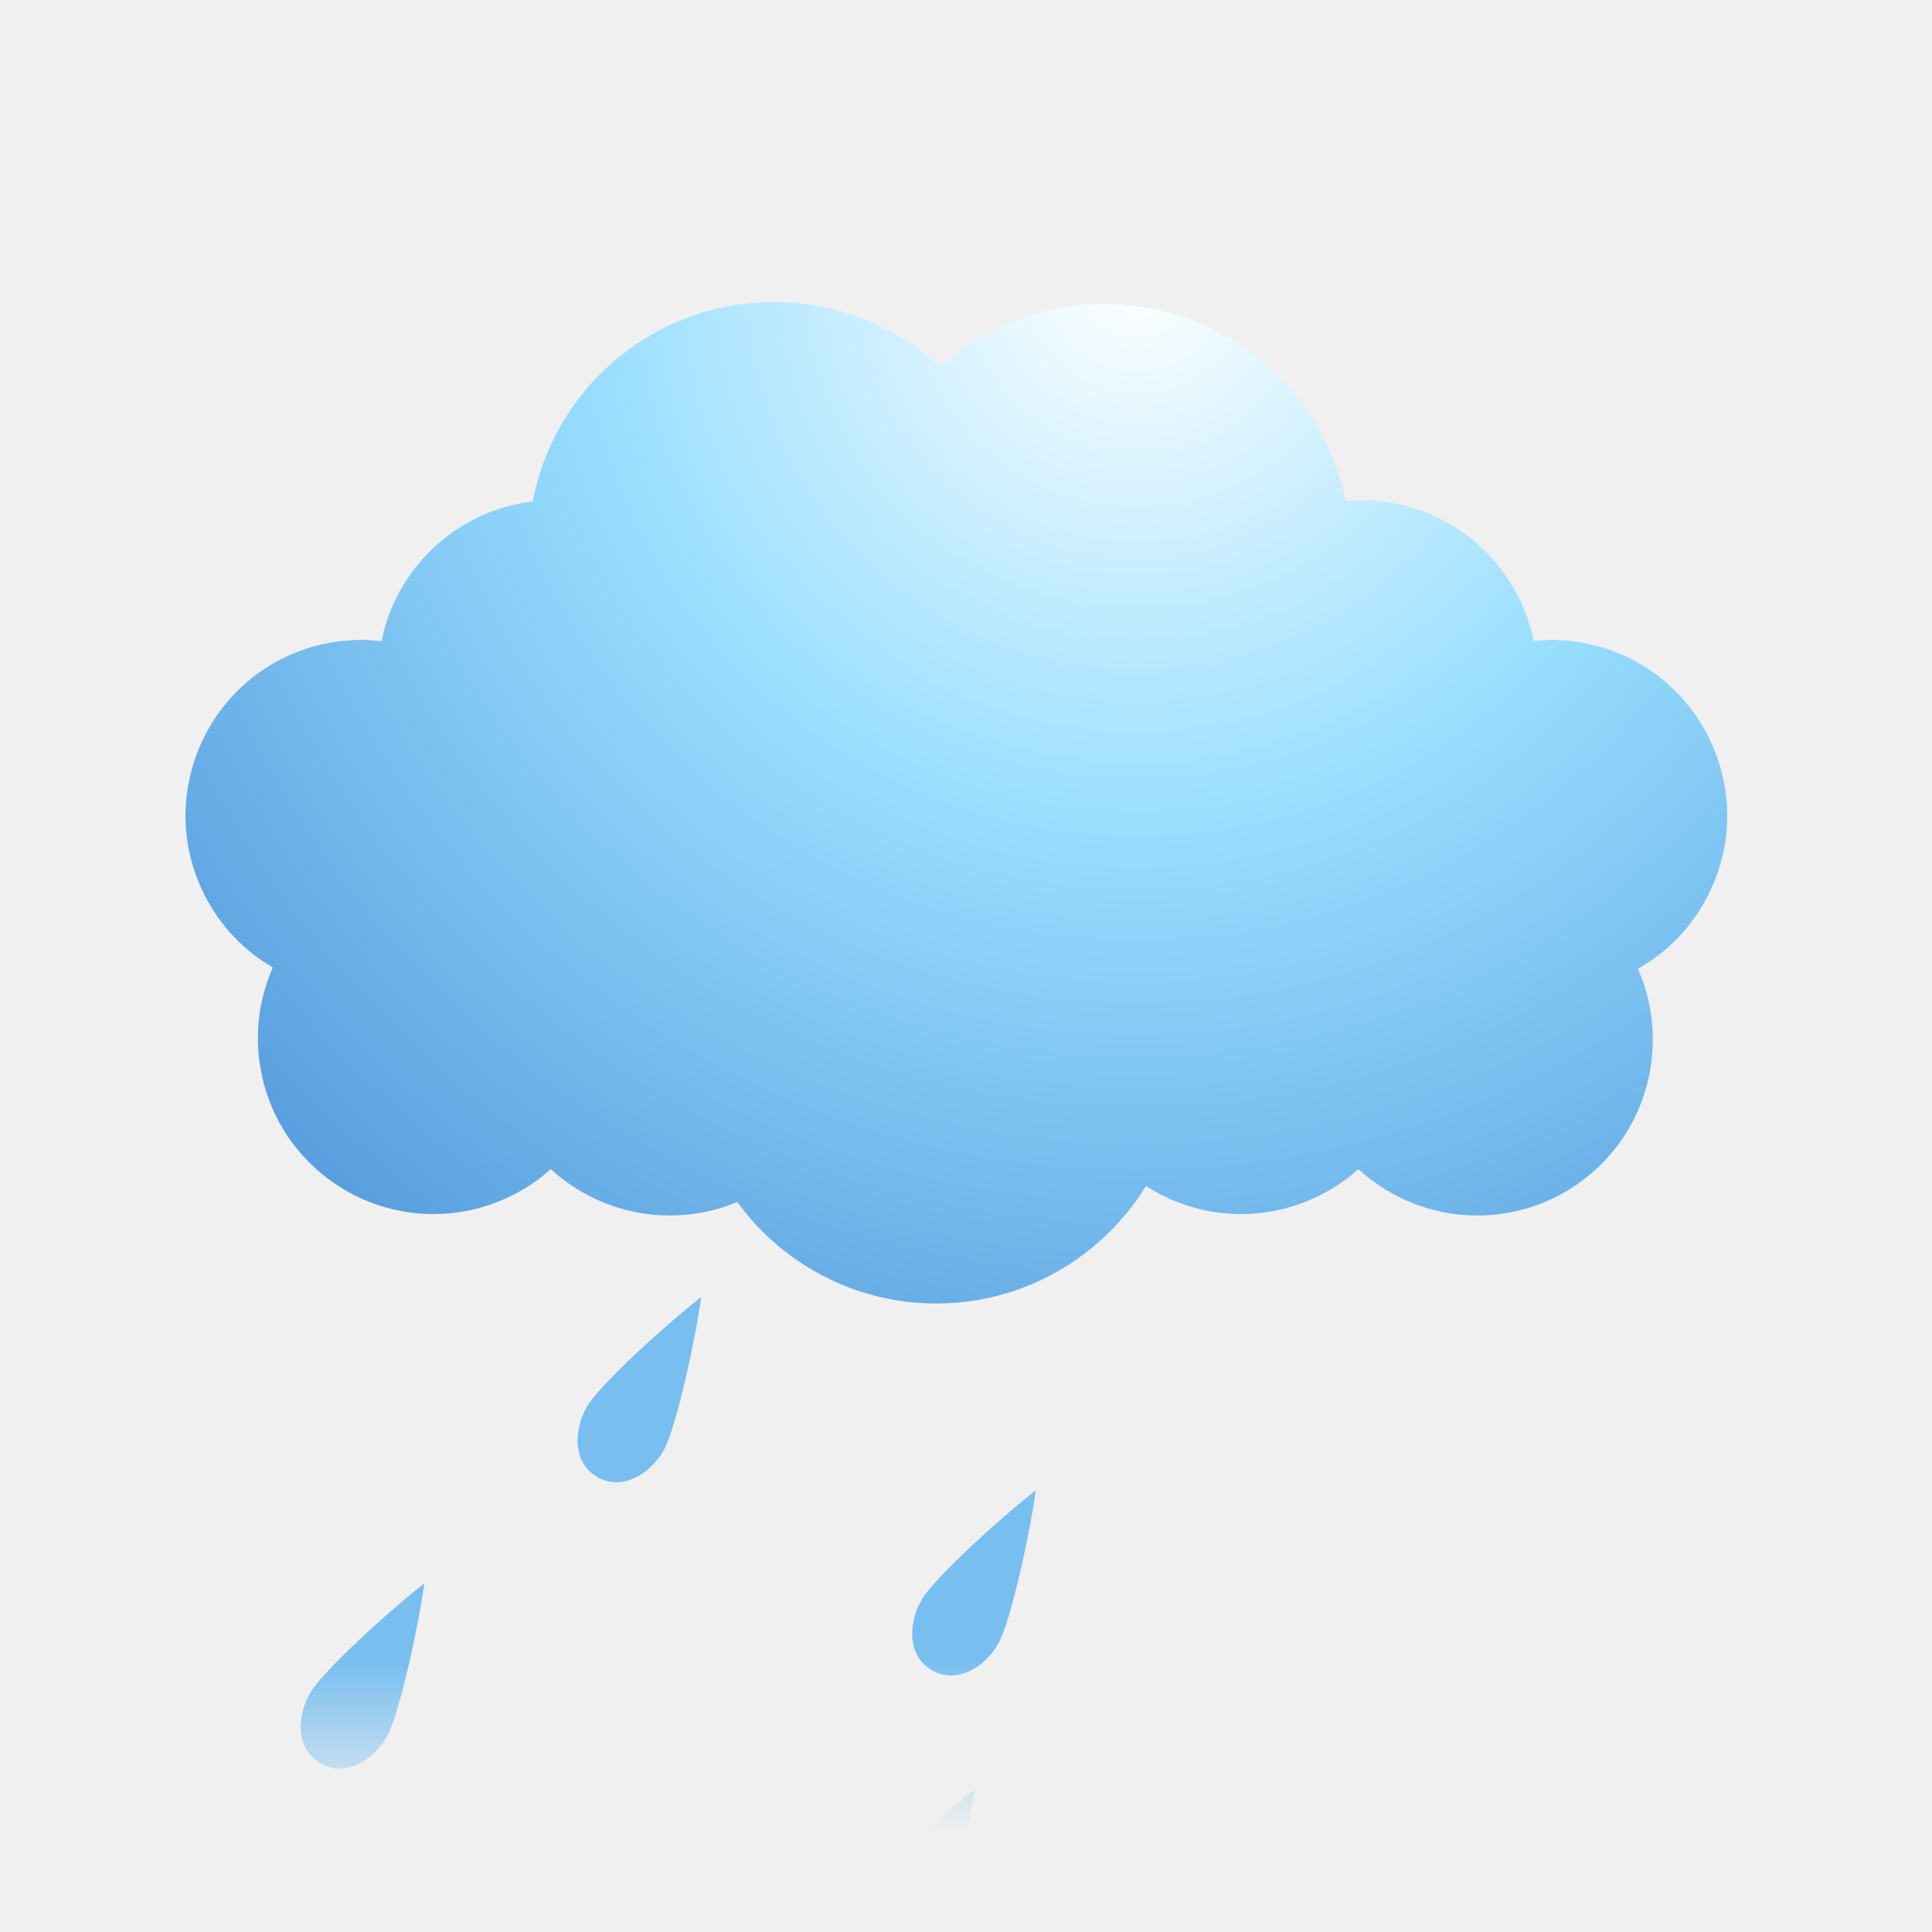
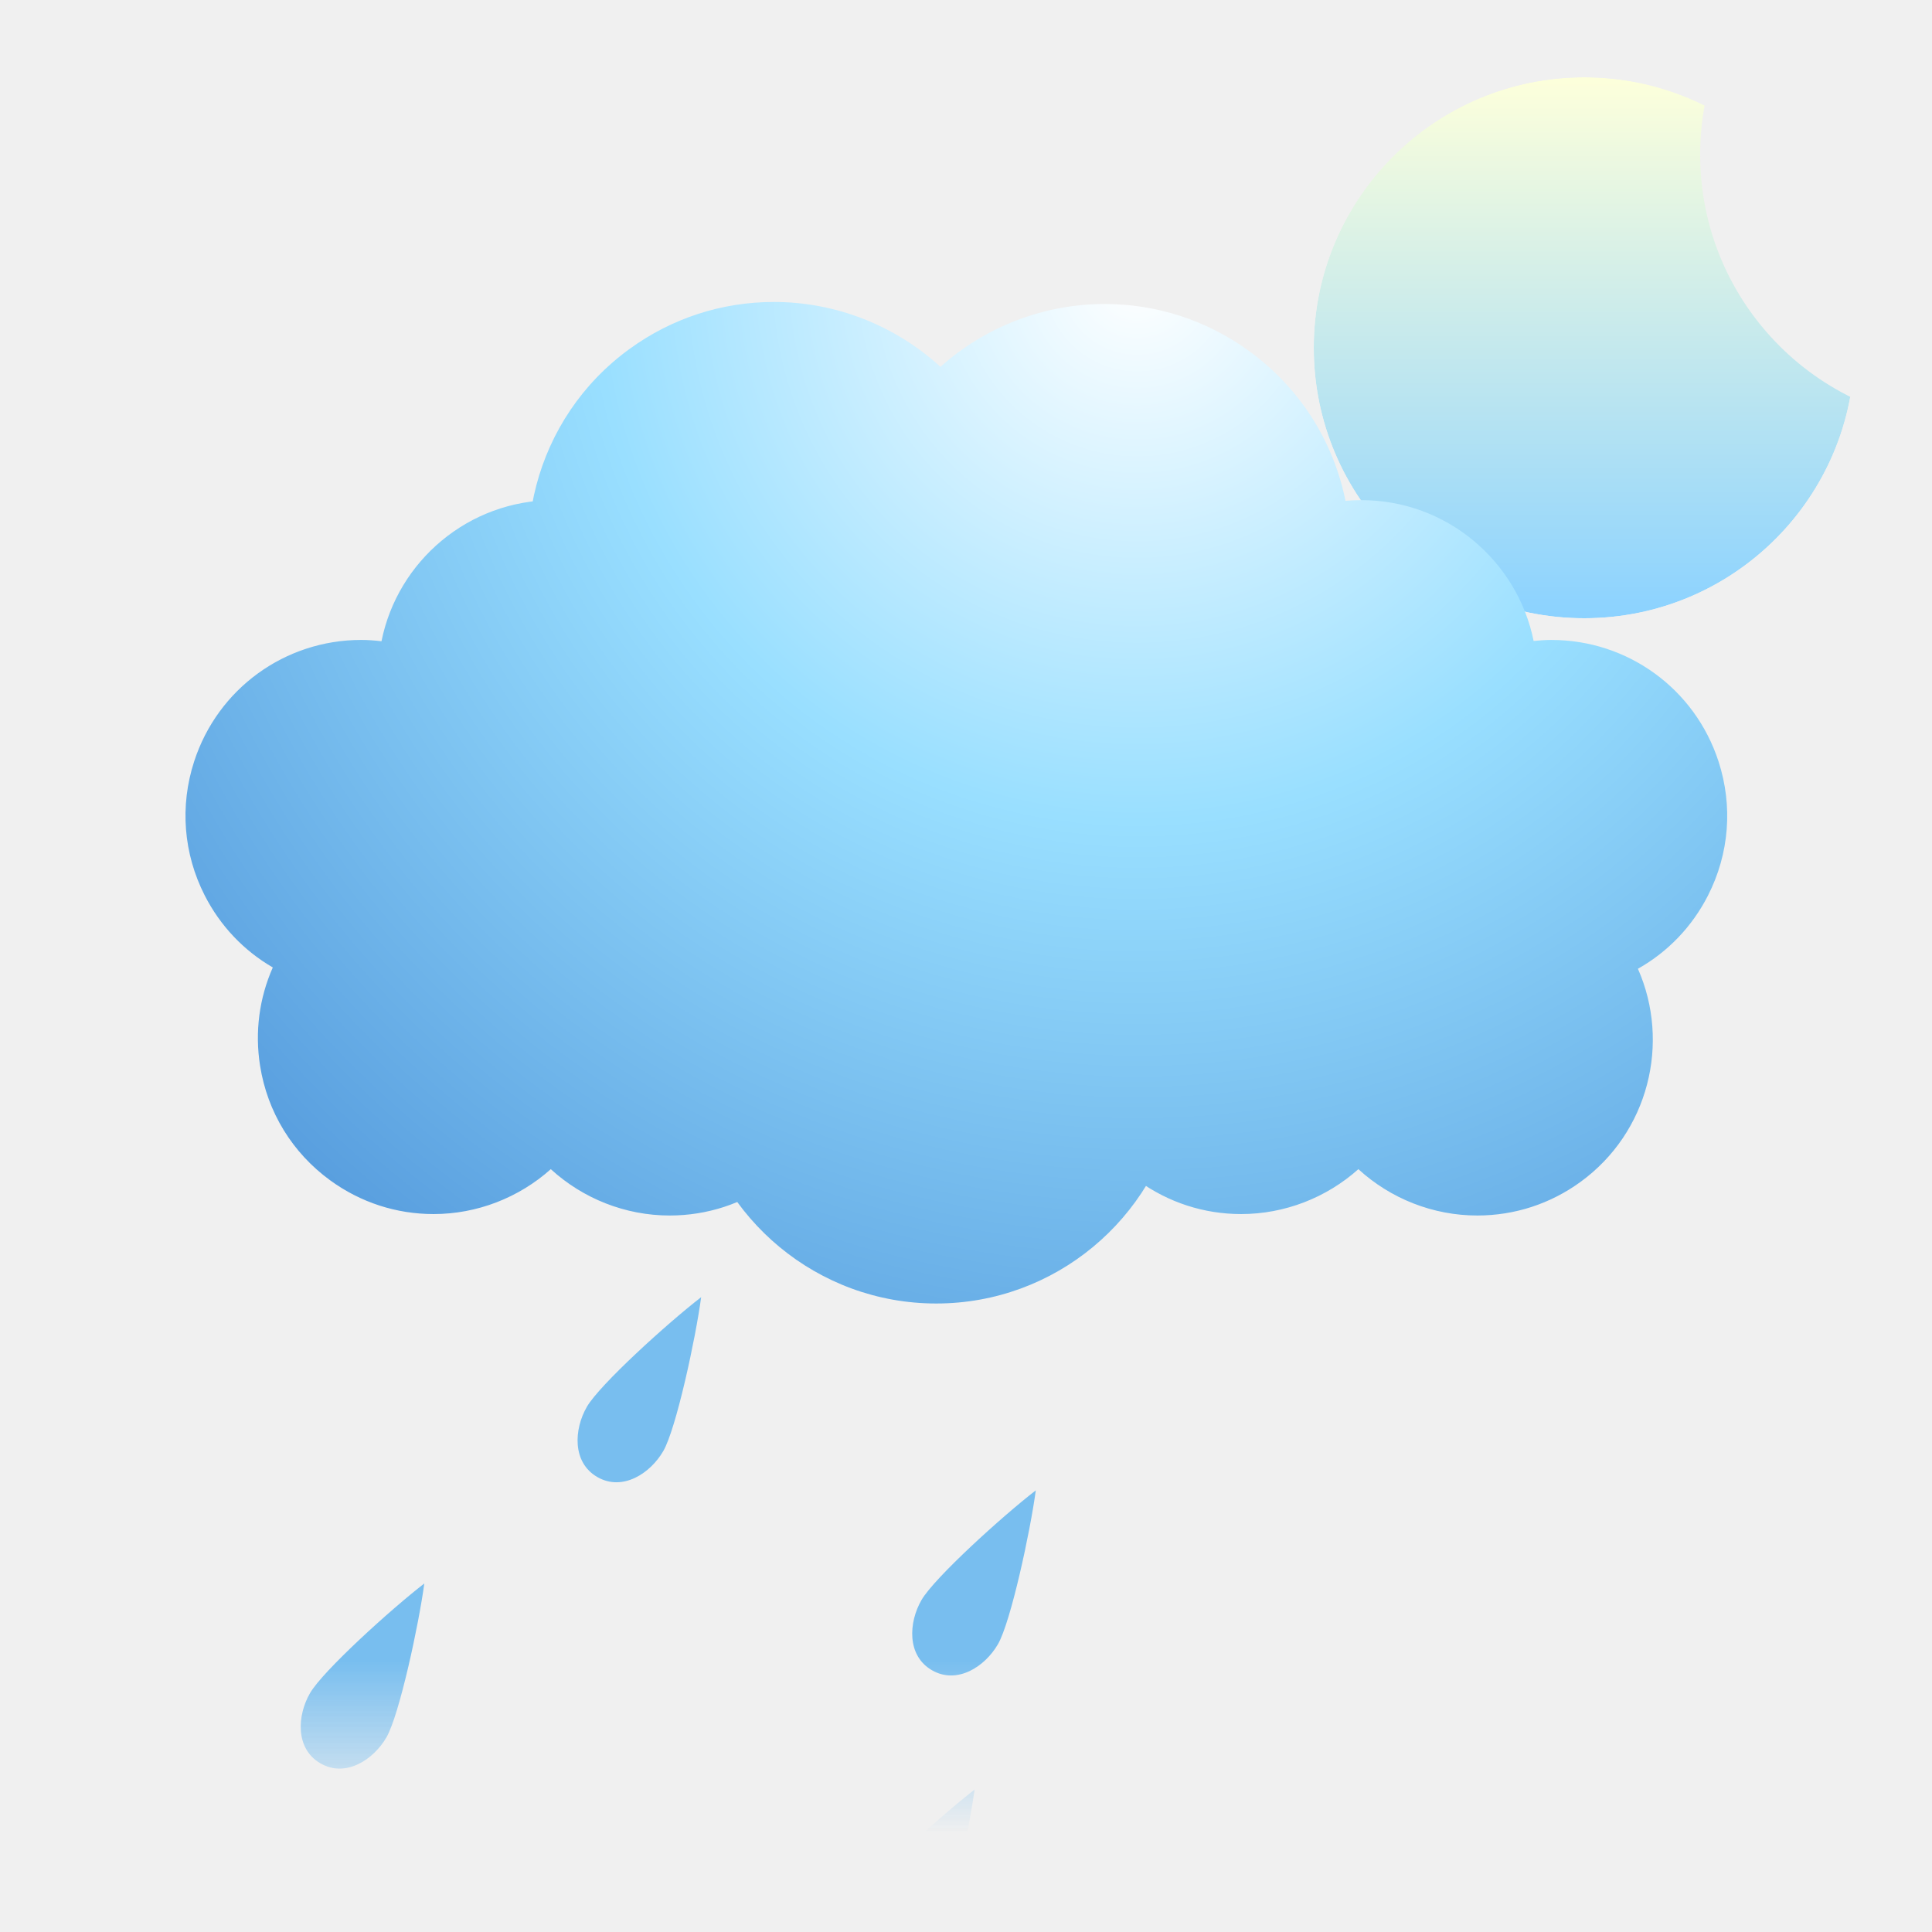
<svg xmlns="http://www.w3.org/2000/svg" xmlns:xlink="http://www.w3.org/1999/xlink" id="SVGWI05" version="1.1" viewBox="0 0 100 100">
  <defs>
    <radialGradient id="SVGWI05_cloud_color" cx="60%" cy="20%" r="100%">
      <stop offset="0%" stop-color="#FFFFFF" class="svgwi-cloud-color1" />
      <stop offset="30%" stop-color="#99DFFF" class="svgwi-cloud-color2" />
      <stop offset="75%" stop-color="#4B91D8" class="svgwi-cloud-color3" />
    </radialGradient>
+     <linearGradient id="SVGWI13_moon_color" x1="0%" y1="0%" x2="0%" y2="100%">
+       <stop offset="0%" stop-color="#FDFFDB" class="svgwi-moon-color1" />
+       <stop offset="100%" stop-color="#8BD2FF" class="svgwi-moon-color2" />
+     </linearGradient>
    <linearGradient id="SVGWI05_rain_drop_color" x1="0%" y1="0%" x2="0%" y2="100%">
      <stop offset="10%" stop-color="#FFFFFF" class="svgwi-rain-color1" stop-opacity="0" />
      <stop offset="35%" stop-color="#FFFFFF" class="svgwi-rain-color1" stop-opacity="1" />
      <stop offset="50%" stop-color="#78BEEF" class="svgwi-rain-color2" stop-opacity="1" />
      <stop offset="85%" stop-color="#78BEEF" class="svgwi-rain-color2" stop-opacity="1" />
      <stop offset="100%" stop-color="#78BEEF" class="svgwi-rain-color2" stop-opacity="0" />
    </linearGradient>
    <path id="SVGWI05_cloud_part" fill="#FFFFFF" d="M19.527-5.251C18.24-9.21,14.581-11.87,10.42-11.87c-0.324,0-0.646,0.023-0.967,0.055         c-0.885-4.372-4.756-7.673-9.385-7.673c-4.634,0-8.509,3.309-9.388,7.688c-0.366-0.042-0.733-0.071-1.101-0.071         c-4.161,0-7.82,2.658-9.105,6.617c-0.791,2.433-0.586,5.025,0.575,7.305c0.848,1.663,2.132,3.008,3.709,3.923         c-0.738,1.667-0.985,3.513-0.693,5.357c0.4,2.526,1.76,4.746,3.829,6.249c1.647,1.196,3.591,1.83,5.623,1.83         c2.374,0,4.648-0.892,6.388-2.446c1.751,1.604,4.063,2.525,6.477,2.525c2.031,0,3.976-0.632,5.623-1.829         c3.711-2.696,4.913-7.578,3.13-11.614c1.626-0.916,2.95-2.289,3.817-3.99C20.113-0.224,20.317-2.819,19.527-5.251z" />
+     <mask id="SVGWI13_moon_mask">
+       <circle fill="#ffffff" cx="50" cy="50" r="14" />
+       <circle id="SVGWI13_moon_eclipse" fill="#000000" cx="70" cy="40" r="14" />
+     </mask>
    <clipPath id="SVGWI05_cloud">
      <use x="28" y="52" xlink:href="#SVGWI05_cloud_part" />
      <use x="72" y="52" xlink:href="#SVGWI05_cloud_part" />
      <use x="-35" y="-35" xlink:href="#SVGWI05_cloud_part" transform="scale(1.4) rotate(180)" />
    </clipPath>
    <path id="SVGWI05_water_drop" d="M0,0c0.823,2,2.285,6.545,2.285,7.875S1.516,10.75,0,10.75s-2.285-1.545-2.285-2.875S-0.823,2,0,0z" />
    <clipPath id="SVGWI05_drop_set" transform="rotate(30) translate(75, 40)">
      <use x="-10" y="0" xlink:href="#SVGWI05_water_drop" />
      <use x="10" y="0" xlink:href="#SVGWI05_water_drop" />
      <use x="-15" y="20" xlink:href="#SVGWI05_water_drop" />
      <use x="15" y="15" xlink:href="#SVGWI05_water_drop" />
      <use x="0" y="35" xlink:href="#SVGWI05_water_drop" />
      <use x="-10" y="60" xlink:href="#SVGWI05_water_drop" />
      <use x="10" y="60" xlink:href="#SVGWI05_water_drop" />
      <use x="-15" y="80" xlink:href="#SVGWI05_water_drop" />
      <use x="15" y="75" xlink:href="#SVGWI05_water_drop" />
      <use x="0" y="95" xlink:href="#SVGWI05_water_drop" />
      <use x="-10" y="120" xlink:href="#SVGWI05_water_drop" />
      <use x="10" y="120" xlink:href="#SVGWI05_water_drop" />
      <use x="-15" y="140" xlink:href="#SVGWI05_water_drop" />
      <use x="15" y="135" xlink:href="#SVGWI05_water_drop" />
      <use x="0" y="155" xlink:href="#SVGWI05_water_drop" />
    </clipPath>
  </defs>
+   <circle id="SVGWI13_moon" width="28" height="28" fill="url(#SVGWI13_moon_color)" cx="50" cy="50" r="14" mask="url(#SVGWI13_moon_mask)" transform="rotate(0 82,-18) translate(32, -32)" />
  <rect width="100" height="100" fill="url(#SVGWI05_cloud_color)" clip-path="url(#SVGWI05_cloud)" transform="translate(2, -5) scale(.95)" />
  <rect y="35" width="100" height="60" fill="url(#SVGWI05_rain_drop_color)" clip-path="url(#SVGWI05_drop_set)" />
</svg>
